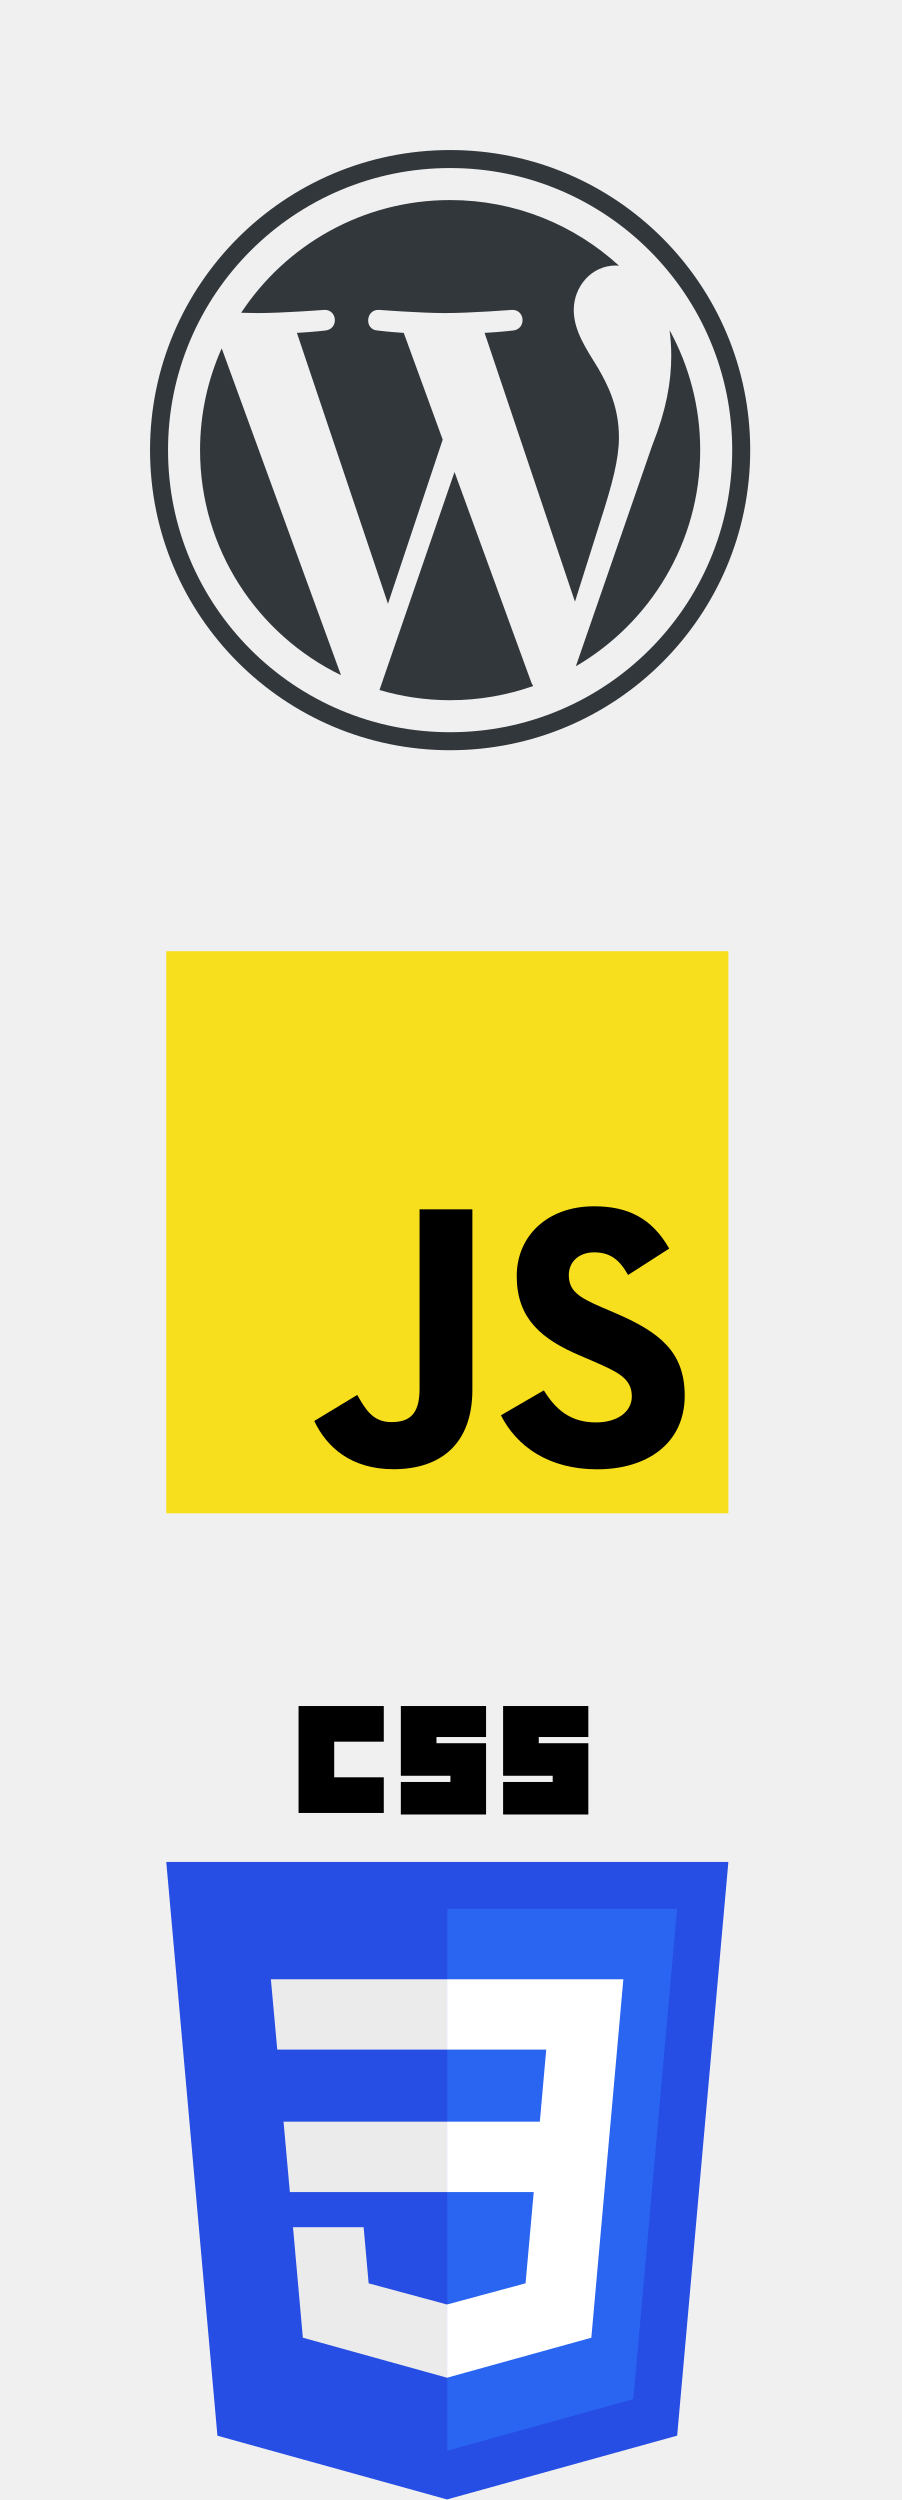
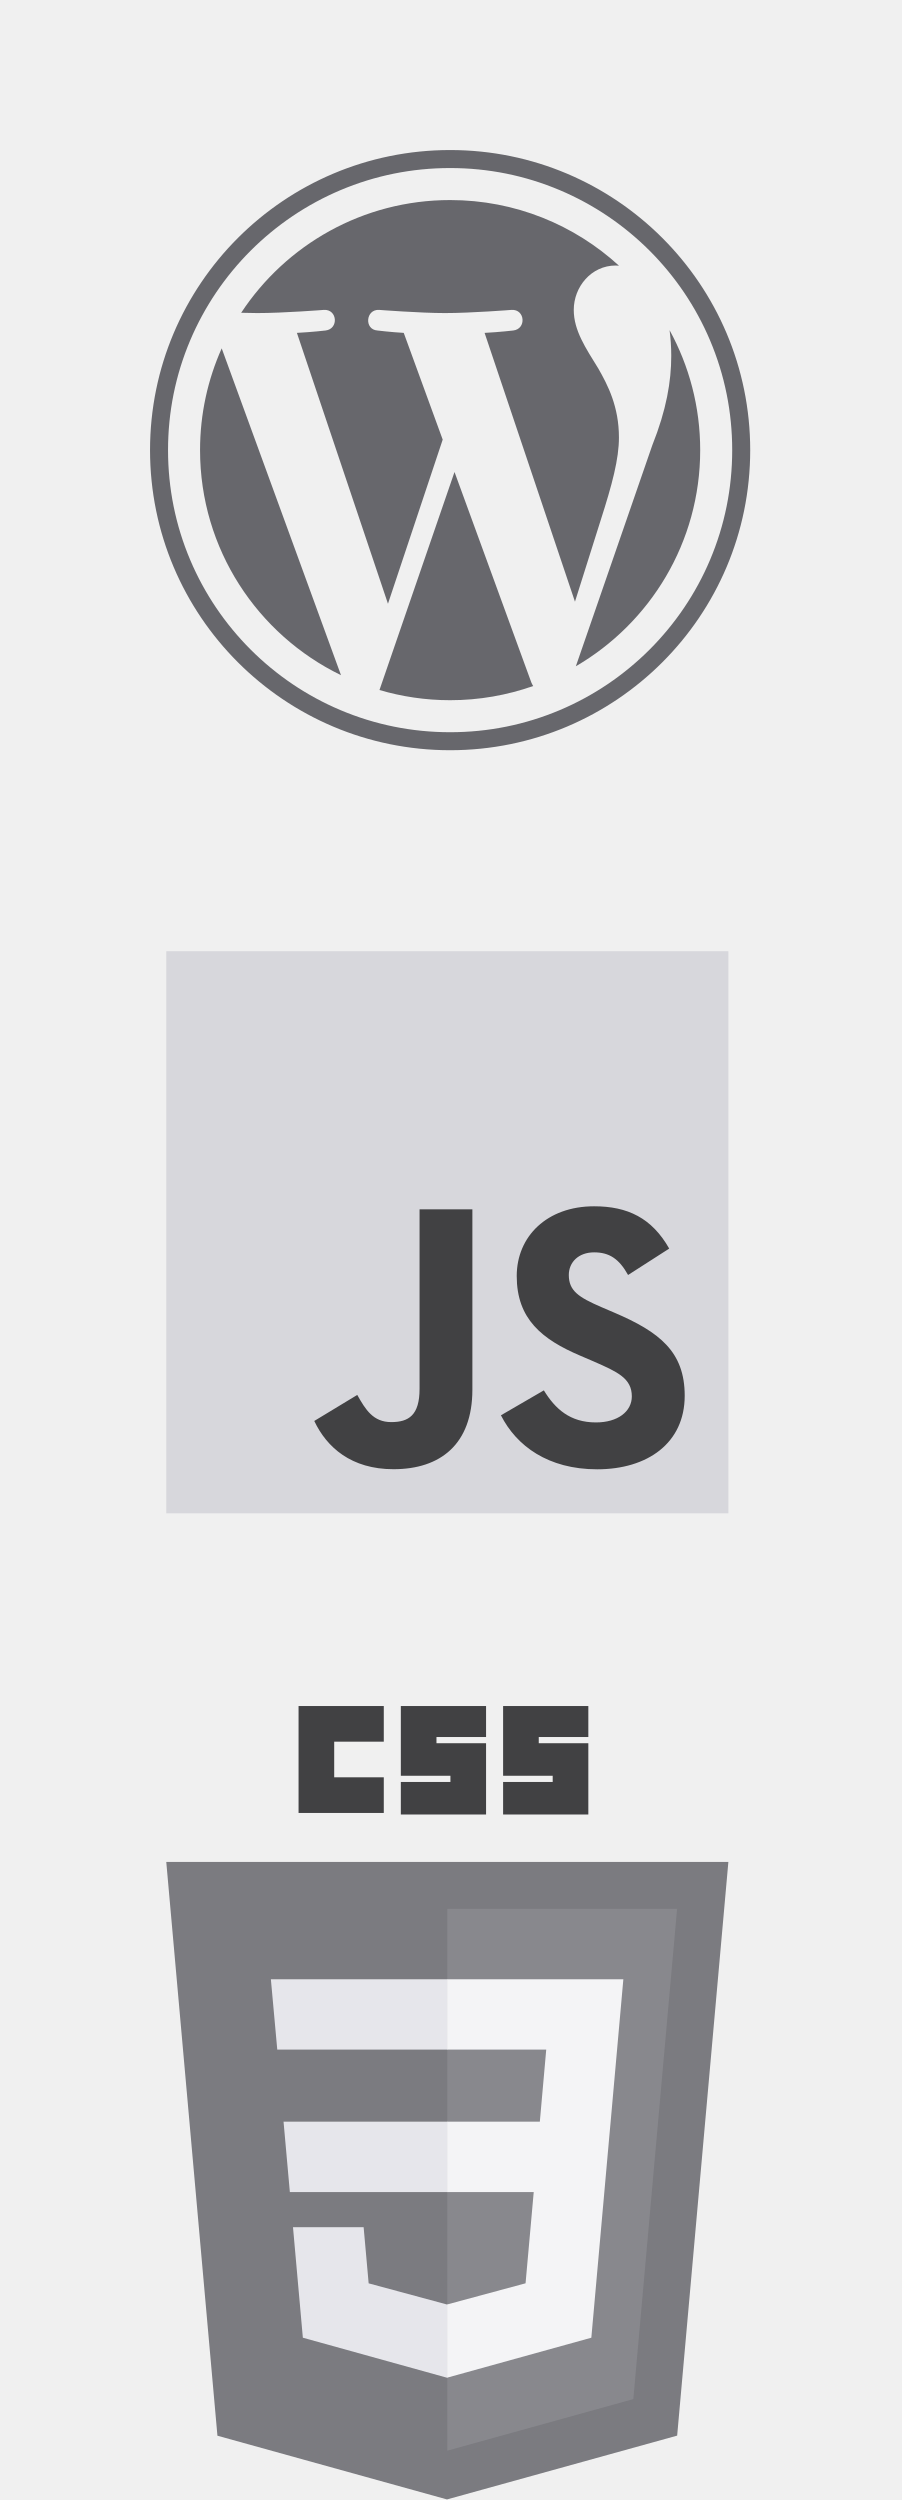
<svg xmlns="http://www.w3.org/2000/svg" width="100%" height="100%" viewBox="0 0 256 710" version="1.1" xml:space="preserve" style="fill-rule:evenodd;clip-rule:evenodd;stroke-linejoin:round;stroke-miterlimit:2;">
  <g transform="matrix(19.2,0,0,25.809,-85.7019,-127.393)">
    <g>
      <rect id="Artboard1" x="0" y="0" width="40" height="40" style="fill:none;" />
      <g id="Artboard11">
        <g transform="matrix(0.0286518,0,0,0.0213149,5.21238,23.709)">
          <g id="Calque-1">
            <g id="g3013">
-               <path id="polygon2989" d="M349.894,80.496L323.457,376.655L204.622,409.6L86.115,376.702L59.706,80.496L349.894,80.496Z" style="fill:rgb(38,77,228);fill-rule:nonzero;" />
-               <path id="polygon2991" d="M300.824,357.797L323.416,104.715L204.8,104.715L204.8,384.418L300.824,357.797Z" style="fill:rgb(41,101,241);fill-rule:nonzero;" />
-               <path id="polygon2993" d="M120.248,214.574L123.504,250.902L204.8,250.902L204.8,214.574L120.248,214.574Z" style="fill:rgb(235,235,235);fill-rule:nonzero;" />
-               <path id="polygon2995" d="M204.8,141.044L113.706,141.044L117.008,177.373L204.8,177.373L204.8,141.044Z" style="fill:rgb(235,235,235);fill-rule:nonzero;" />
-               <path id="polygon2997" d="M204.8,346.719L204.8,308.922L204.641,308.965L164.182,298.04L161.595,269.066L125.127,269.066L130.217,326.107L204.633,346.766L204.8,346.719Z" style="fill:rgb(235,235,235);fill-rule:nonzero;" />
-               <path id="path2999" d="M128,-0L172,-0L172,18.4L146.4,18.4L146.4,36.8L172,36.8L172,55.2L128,55.2L128,-0Z" style="fill-rule:nonzero;" />
-               <path id="path3001" d="M180.8,-0L224.8,-0L224.8,16L199.2,16L199.2,19.2L224.8,19.2L224.8,56L180.8,56L180.8,39.2L206.4,39.2L206.4,36L180.8,36L180.8,-0Z" style="fill-rule:nonzero;" />
-               <path id="path3003" d="M233.6,-0L277.6,-0L277.6,16L252,16L252,19.2L277.6,19.2L277.6,56L233.6,56L233.6,39.2L259.2,39.2L259.2,36L233.6,36L233.6,-0Z" style="fill-rule:nonzero;" />
-               <path id="polygon3005" d="M249.409,250.902L245.192,298.017L204.674,308.953L204.674,346.748L279.15,326.107L279.696,319.97L288.233,224.329L289.119,214.574L295.678,141.044L204.674,141.044L204.674,177.373L255.865,177.373L252.559,214.574L204.674,214.574L204.674,250.902L249.409,250.902Z" style="fill:white;fill-rule:nonzero;" />
+               <path id="polygon2989" d="M349.894,80.496L323.457,376.655L204.622,409.6L86.115,376.702L59.706,80.496L349.894,80.496Z" style="fill:rgb(123,123,128);fill-rule:nonzero;" />
+               <path id="polygon2991" d="M300.824,357.797L323.416,104.715L204.8,104.715L204.8,384.418L300.824,357.797Z" style="fill:rgb(136,136,141);fill-rule:nonzero;" />
+               <path id="polygon2993" d="M120.248,214.574L123.504,250.902L204.8,250.902L204.8,214.574L120.248,214.574Z" style="fill:rgb(230,230,235);fill-rule:nonzero;" />
+               <path id="polygon2995" d="M204.8,141.044L113.706,141.044L117.008,177.373L204.8,177.373L204.8,141.044Z" style="fill:rgb(230,230,235);fill-rule:nonzero;" />
+               <path id="polygon2997" d="M204.8,346.719L204.8,308.922L204.641,308.965L164.182,298.04L161.595,269.066L125.127,269.066L130.217,326.107L204.633,346.766L204.8,346.719Z" style="fill:rgb(230,230,235);fill-rule:nonzero;" />
+               <path id="path2999" d="M128,-0L172,-0L172,18.4L146.4,18.4L146.4,36.8L172,36.8L172,55.2L128,55.2L128,-0Z" style="fill:rgb(65,65,67);fill-rule:nonzero;" />
+               <path id="path3001" d="M180.8,-0L224.8,-0L224.8,16L199.2,16L199.2,19.2L224.8,19.2L224.8,56L180.8,56L180.8,39.2L206.4,39.2L206.4,36L180.8,36L180.8,-0Z" style="fill:rgb(65,65,67);fill-rule:nonzero;" />
+               <path id="path3003" d="M233.6,-0L277.6,-0L277.6,16L252,16L252,19.2L277.6,19.2L277.6,56L233.6,56L233.6,39.2L259.2,39.2L259.2,36L233.6,36L233.6,-0Z" style="fill:rgb(65,65,67);fill-rule:nonzero;" />
+               <path id="polygon3005" d="M249.409,250.902L245.192,298.017L204.674,308.953L204.674,346.748L279.15,326.107L279.696,319.97L288.233,224.329L289.119,214.574L295.678,141.044L204.674,141.044L204.674,177.373L255.865,177.373L252.559,214.574L204.674,214.574L204.674,250.902L249.409,250.902Z" style="fill:rgb(244,244,246);fill-rule:nonzero;" />
            </g>
          </g>
        </g>
        <g transform="matrix(0.0133164,0,0,0.00990645,-53.1029,-2.04744)">
          <g transform="matrix(1,0,0,1,4322.97,704.938)">
            <rect id="Page-3" x="0" y="0" width="1000" height="1000" style="fill:none;" />
            <g>
              <g id="W-Mark">
                <g opacity="0">
                  <g transform="matrix(1,0,0,-1,0,1000)">
-                     <rect x="0" y="0" width="1000" height="1000" style="fill:white;" />
+                     <rect x="0" y="0" width="1000" height="1000" style="fill:rgb(103,103,108);" />
                  </g>
                </g>
                <g transform="matrix(1,0,0,1,500,833.334)">
-                   <path d="M0,-666.667C-184.095,-666.667 -333.333,-517.429 -333.333,-333.334C-333.333,-149.239 -184.095,0 0,0C184.095,0 333.333,-149.239 333.333,-333.334C333.333,-517.429 184.095,-666.667 0,-666.667M0,-646.667C42.309,-646.667 83.341,-638.385 121.957,-622.052C140.519,-614.201 158.424,-604.482 175.174,-593.167C191.77,-581.955 207.376,-569.078 221.56,-554.894C235.744,-540.71 248.621,-525.103 259.833,-508.508C271.149,-491.758 280.867,-473.853 288.718,-455.291C305.052,-416.675 313.333,-375.642 313.333,-333.334C313.333,-291.025 305.052,-249.993 288.718,-211.377C280.867,-192.815 271.149,-174.91 259.833,-158.16C248.621,-141.564 235.744,-125.958 221.56,-111.774C207.376,-97.59 191.77,-84.713 175.174,-73.501C158.424,-62.185 140.519,-52.467 121.957,-44.616C83.341,-28.282 42.309,-20 0,-20C-42.308,-20 -83.341,-28.282 -121.957,-44.616C-140.519,-52.467 -158.424,-62.185 -175.174,-73.501C-191.769,-84.713 -207.376,-97.59 -221.56,-111.774C-235.744,-125.958 -248.621,-141.564 -259.833,-158.16C-271.148,-174.91 -280.867,-192.815 -288.718,-211.377C-305.051,-249.993 -313.333,-291.025 -313.333,-333.334C-313.333,-375.642 -305.051,-416.675 -288.718,-455.291C-280.867,-473.853 -271.148,-491.758 -259.833,-508.508C-248.621,-525.103 -235.744,-540.71 -221.56,-554.894C-207.376,-569.078 -191.769,-581.955 -175.174,-593.167C-158.424,-604.482 -140.519,-614.201 -121.957,-622.052C-83.341,-638.385 -42.308,-646.667 0,-646.667" style="fill:rgb(50,55,60);fill-rule:nonzero;" />
+                   <path d="M0,-666.667C-184.095,-666.667 -333.333,-517.429 -333.333,-333.334C-333.333,-149.239 -184.095,0 0,0C184.095,0 333.333,-149.239 333.333,-333.334C333.333,-517.429 184.095,-666.667 0,-666.667M0,-646.667C42.309,-646.667 83.341,-638.385 121.957,-622.052C140.519,-614.201 158.424,-604.482 175.174,-593.167C191.77,-581.955 207.376,-569.078 221.56,-554.894C235.744,-540.71 248.621,-525.103 259.833,-508.508C271.149,-491.758 280.867,-473.853 288.718,-455.291C305.052,-416.675 313.333,-375.642 313.333,-333.334C313.333,-291.025 305.052,-249.993 288.718,-211.377C280.867,-192.815 271.149,-174.91 259.833,-158.16C248.621,-141.564 235.744,-125.958 221.56,-111.774C207.376,-97.59 191.77,-84.713 175.174,-73.501C158.424,-62.185 140.519,-52.467 121.957,-44.616C83.341,-28.282 42.309,-20 0,-20C-42.308,-20 -83.341,-28.282 -121.957,-44.616C-140.519,-52.467 -158.424,-62.185 -175.174,-73.501C-191.769,-84.713 -207.376,-97.59 -221.56,-111.774C-235.744,-125.958 -248.621,-141.564 -259.833,-158.16C-271.148,-174.91 -280.867,-192.815 -288.718,-211.377C-305.051,-249.993 -313.333,-291.025 -313.333,-333.334C-313.333,-375.642 -305.051,-416.675 -288.718,-455.291C-280.867,-473.853 -271.148,-491.758 -259.833,-508.508C-248.621,-525.103 -235.744,-540.71 -221.56,-554.894C-207.376,-569.078 -191.769,-581.955 -175.174,-593.167C-158.424,-604.482 -140.519,-614.201 -121.957,-622.052C-83.341,-638.385 -42.308,-646.667 0,-646.667" style="fill:rgb(103,103,108);fill-rule:nonzero;" />
                </g>
                <g transform="matrix(1,0,0,1,743.759,633.267)">
-                   <path d="M0,-266.535C1.193,-257.689 1.867,-248.198 1.867,-237.974C1.867,-209.797 -3.412,-178.11 -19.262,-138.484L-104.101,106.813C-21.518,58.667 34.019,-30.802 34.019,-133.278C34.019,-181.572 21.677,-226.974 0,-266.535M-238.879,-108.981L-322.235,133.192C-297.341,140.516 -271.023,144.51 -243.759,144.51C-211.412,144.51 -180.38,138.927 -151.51,128.761C-152.253,127.573 -152.938,126.311 -153.503,124.933L-238.879,-108.981ZM-56.236,-147.287C-56.236,-181.627 -68.571,-205.395 -79.135,-223.892C-93.217,-246.784 -106.422,-266.151 -106.422,-289.042C-106.422,-314.572 -87.061,-338.34 -59.775,-338.34C-58.542,-338.34 -57.375,-338.192 -56.178,-338.116C-105.599,-383.398 -171.443,-411.045 -243.759,-411.045C-340.808,-411.045 -426.18,-361.25 -475.85,-285.848C-469.328,-285.641 -463.183,-285.511 -457.973,-285.511C-428.925,-285.511 -383.938,-289.042 -383.938,-289.042C-368.972,-289.919 -367.203,-267.92 -382.162,-266.151C-382.162,-266.151 -397.215,-264.388 -413.951,-263.512L-312.801,37.372L-252.004,-144.938L-295.279,-263.512C-310.245,-264.388 -324.413,-266.151 -324.413,-266.151C-339.387,-267.035 -337.633,-289.919 -322.651,-289.042C-322.651,-289.042 -276.788,-285.511 -249.495,-285.511C-220.447,-285.511 -175.453,-289.042 -175.453,-289.042C-160.479,-289.919 -158.717,-267.92 -173.683,-266.151C-173.683,-266.151 -188.751,-264.388 -205.473,-263.512L-105.087,35.08L-76.431,-55.721C-63.7,-95.404 -56.236,-123.519 -56.236,-147.287M-521.537,-133.278C-521.537,-23.333 -457.647,71.69 -364.977,116.711L-497.484,-246.323C-512.897,-211.78 -521.537,-173.55 -521.537,-133.278" style="fill:rgb(50,55,60);fill-rule:nonzero;" />
+                   <path d="M0,-266.535C1.193,-257.689 1.867,-248.198 1.867,-237.974C1.867,-209.797 -3.412,-178.11 -19.262,-138.484L-104.101,106.813C-21.518,58.667 34.019,-30.802 34.019,-133.278C34.019,-181.572 21.677,-226.974 0,-266.535M-238.879,-108.981L-322.235,133.192C-297.341,140.516 -271.023,144.51 -243.759,144.51C-211.412,144.51 -180.38,138.927 -151.51,128.761C-152.253,127.573 -152.938,126.311 -153.503,124.933L-238.879,-108.981ZM-56.236,-147.287C-56.236,-181.627 -68.571,-205.395 -79.135,-223.892C-93.217,-246.784 -106.422,-266.151 -106.422,-289.042C-106.422,-314.572 -87.061,-338.34 -59.775,-338.34C-58.542,-338.34 -57.375,-338.192 -56.178,-338.116C-105.599,-383.398 -171.443,-411.045 -243.759,-411.045C-340.808,-411.045 -426.18,-361.25 -475.85,-285.848C-469.328,-285.641 -463.183,-285.511 -457.973,-285.511C-428.925,-285.511 -383.938,-289.042 -383.938,-289.042C-368.972,-289.919 -367.203,-267.92 -382.162,-266.151C-382.162,-266.151 -397.215,-264.388 -413.951,-263.512L-312.801,37.372L-252.004,-144.938L-295.279,-263.512C-310.245,-264.388 -324.413,-266.151 -324.413,-266.151C-339.387,-267.035 -337.633,-289.919 -322.651,-289.042C-322.651,-289.042 -276.788,-285.511 -249.495,-285.511C-220.447,-285.511 -175.453,-289.042 -175.453,-289.042C-160.479,-289.919 -158.717,-267.92 -173.683,-266.151C-173.683,-266.151 -188.751,-264.388 -205.473,-263.512L-105.087,35.08L-76.431,-55.721C-63.7,-95.404 -56.236,-123.519 -56.236,-147.287M-521.537,-133.278C-521.537,-23.333 -457.647,71.69 -364.977,116.711L-497.484,-246.323C-512.897,-211.78 -521.537,-173.55 -521.537,-133.278" style="fill:rgb(103,103,108);fill-rule:nonzero;" />
                </g>
              </g>
            </g>
          </g>
          <g transform="matrix(1,0,0,1,-85.8054,-46.9346)">
            <g transform="matrix(0.991068,0,0,0.991068,4593.47,1808.46)">
-               <rect x="0" y="0" width="630" height="630" style="fill:rgb(247,223,30);" />
+               <rect x="0" y="0" width="630" height="630" style="fill:rgb(215,215,220);" />
            </g>
            <g transform="matrix(0.991068,0,0,0.991068,4593.47,1808.46)">
-               <path d="M423.2,492.19C435.89,512.91 452.4,528.14 481.6,528.14C506.13,528.14 521.8,515.88 521.8,498.94C521.8,478.64 505.7,471.45 478.7,459.64L463.9,453.29C421.18,435.09 392.8,412.29 392.8,364.09C392.8,319.69 426.63,285.89 479.5,285.89C517.14,285.89 544.2,298.99 563.7,333.29L517.6,362.89C507.45,344.69 496.5,337.52 479.5,337.52C462.16,337.52 451.17,348.52 451.17,362.89C451.17,380.65 462.17,387.84 487.57,398.84L502.37,405.18C552.67,426.75 581.07,448.74 581.07,498.18C581.07,551.48 539.2,580.68 482.97,580.68C427.99,580.68 392.47,554.48 375.09,520.14L423.2,492.19ZM214.07,497.32C223.37,513.82 231.83,527.77 252.17,527.77C271.62,527.77 283.89,520.16 283.89,490.57L283.89,289.27L343.09,289.27L343.09,491.37C343.09,552.67 307.15,580.57 254.69,580.57C207.29,580.57 179.84,556.04 165.88,526.495L214.07,497.32Z" style="fill-rule:nonzero;" />
+               <path d="M423.2,492.19C435.89,512.91 452.4,528.14 481.6,528.14C506.13,528.14 521.8,515.88 521.8,498.94C521.8,478.64 505.7,471.45 478.7,459.64L463.9,453.29C421.18,435.09 392.8,412.29 392.8,364.09C392.8,319.69 426.63,285.89 479.5,285.89C517.14,285.89 544.2,298.99 563.7,333.29L517.6,362.89C507.45,344.69 496.5,337.52 479.5,337.52C462.16,337.52 451.17,348.52 451.17,362.89C451.17,380.65 462.17,387.84 487.57,398.84L502.37,405.18C552.67,426.75 581.07,448.74 581.07,498.18C581.07,551.48 539.2,580.68 482.97,580.68C427.99,580.68 392.47,554.48 375.09,520.14L423.2,492.19ZM214.07,497.32C223.37,513.82 231.83,527.77 252.17,527.77C271.62,527.77 283.89,520.16 283.89,490.57L283.89,289.27L343.09,289.27L343.09,491.37C343.09,552.67 307.15,580.57 254.69,580.57C207.29,580.57 179.84,556.04 165.88,526.495L214.07,497.32Z" style="fill:rgb(65,65,67);fill-rule:nonzero;" />
            </g>
          </g>
        </g>
      </g>
    </g>
  </g>
</svg>
